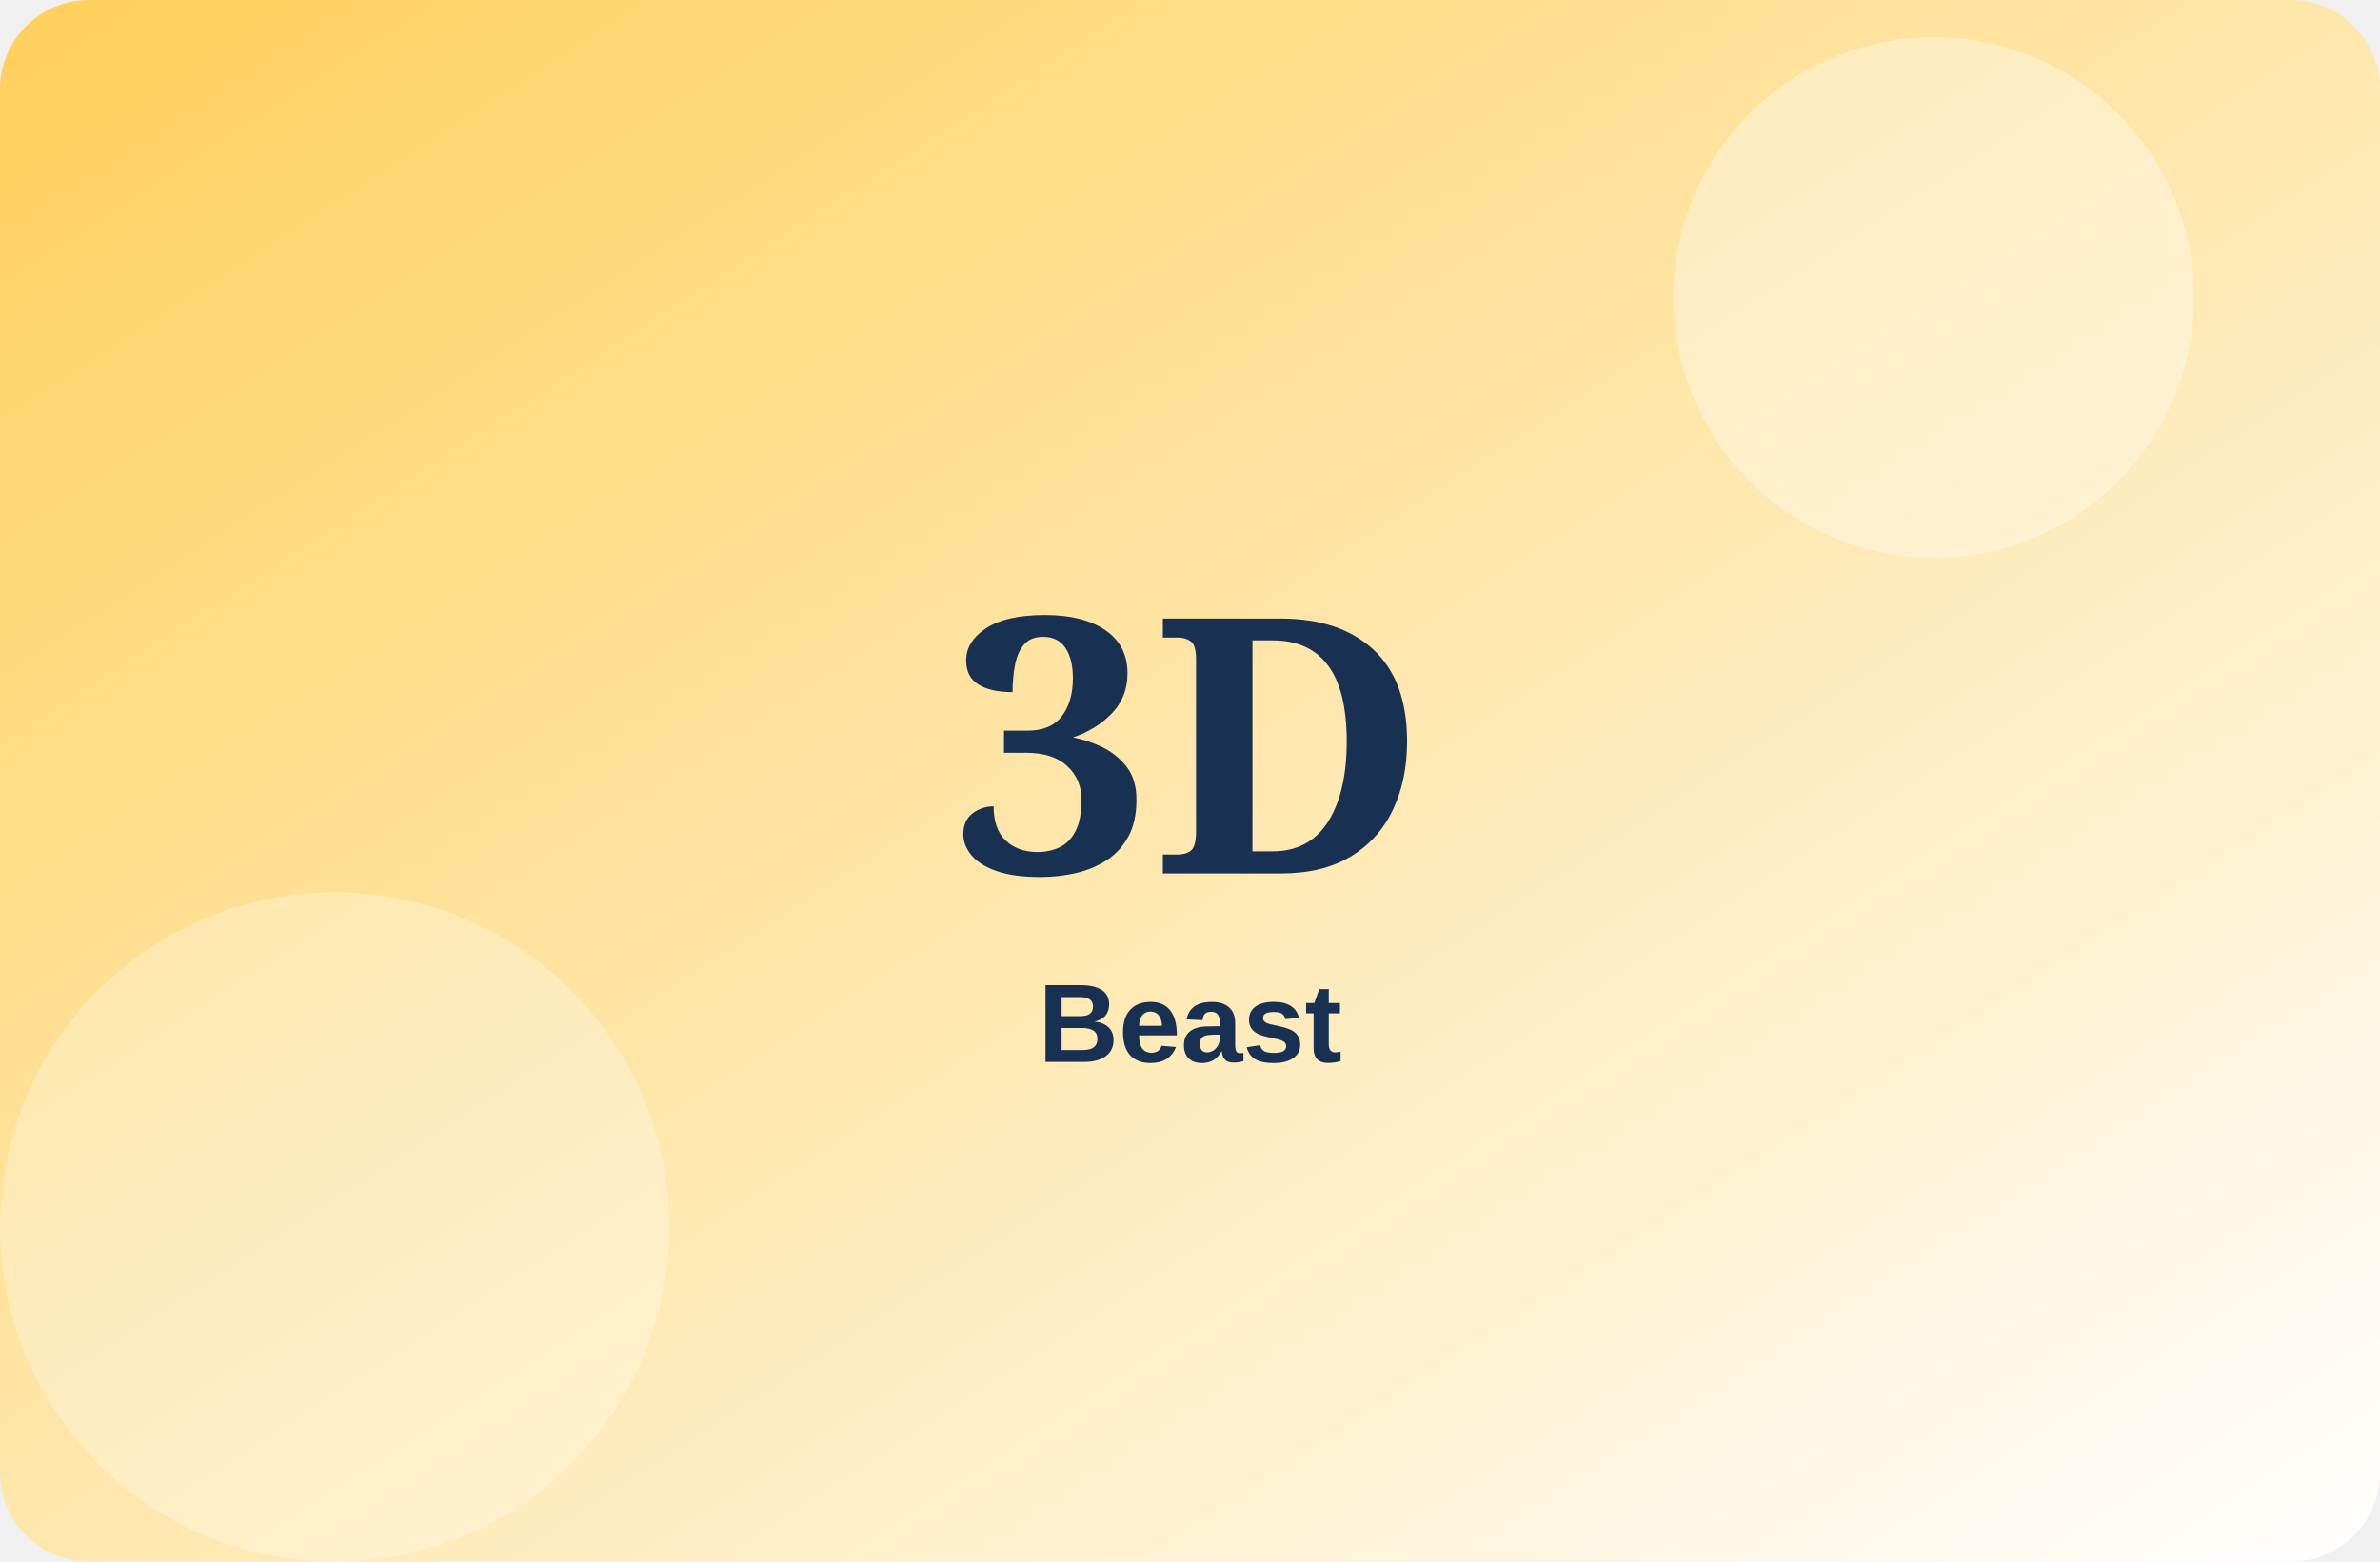
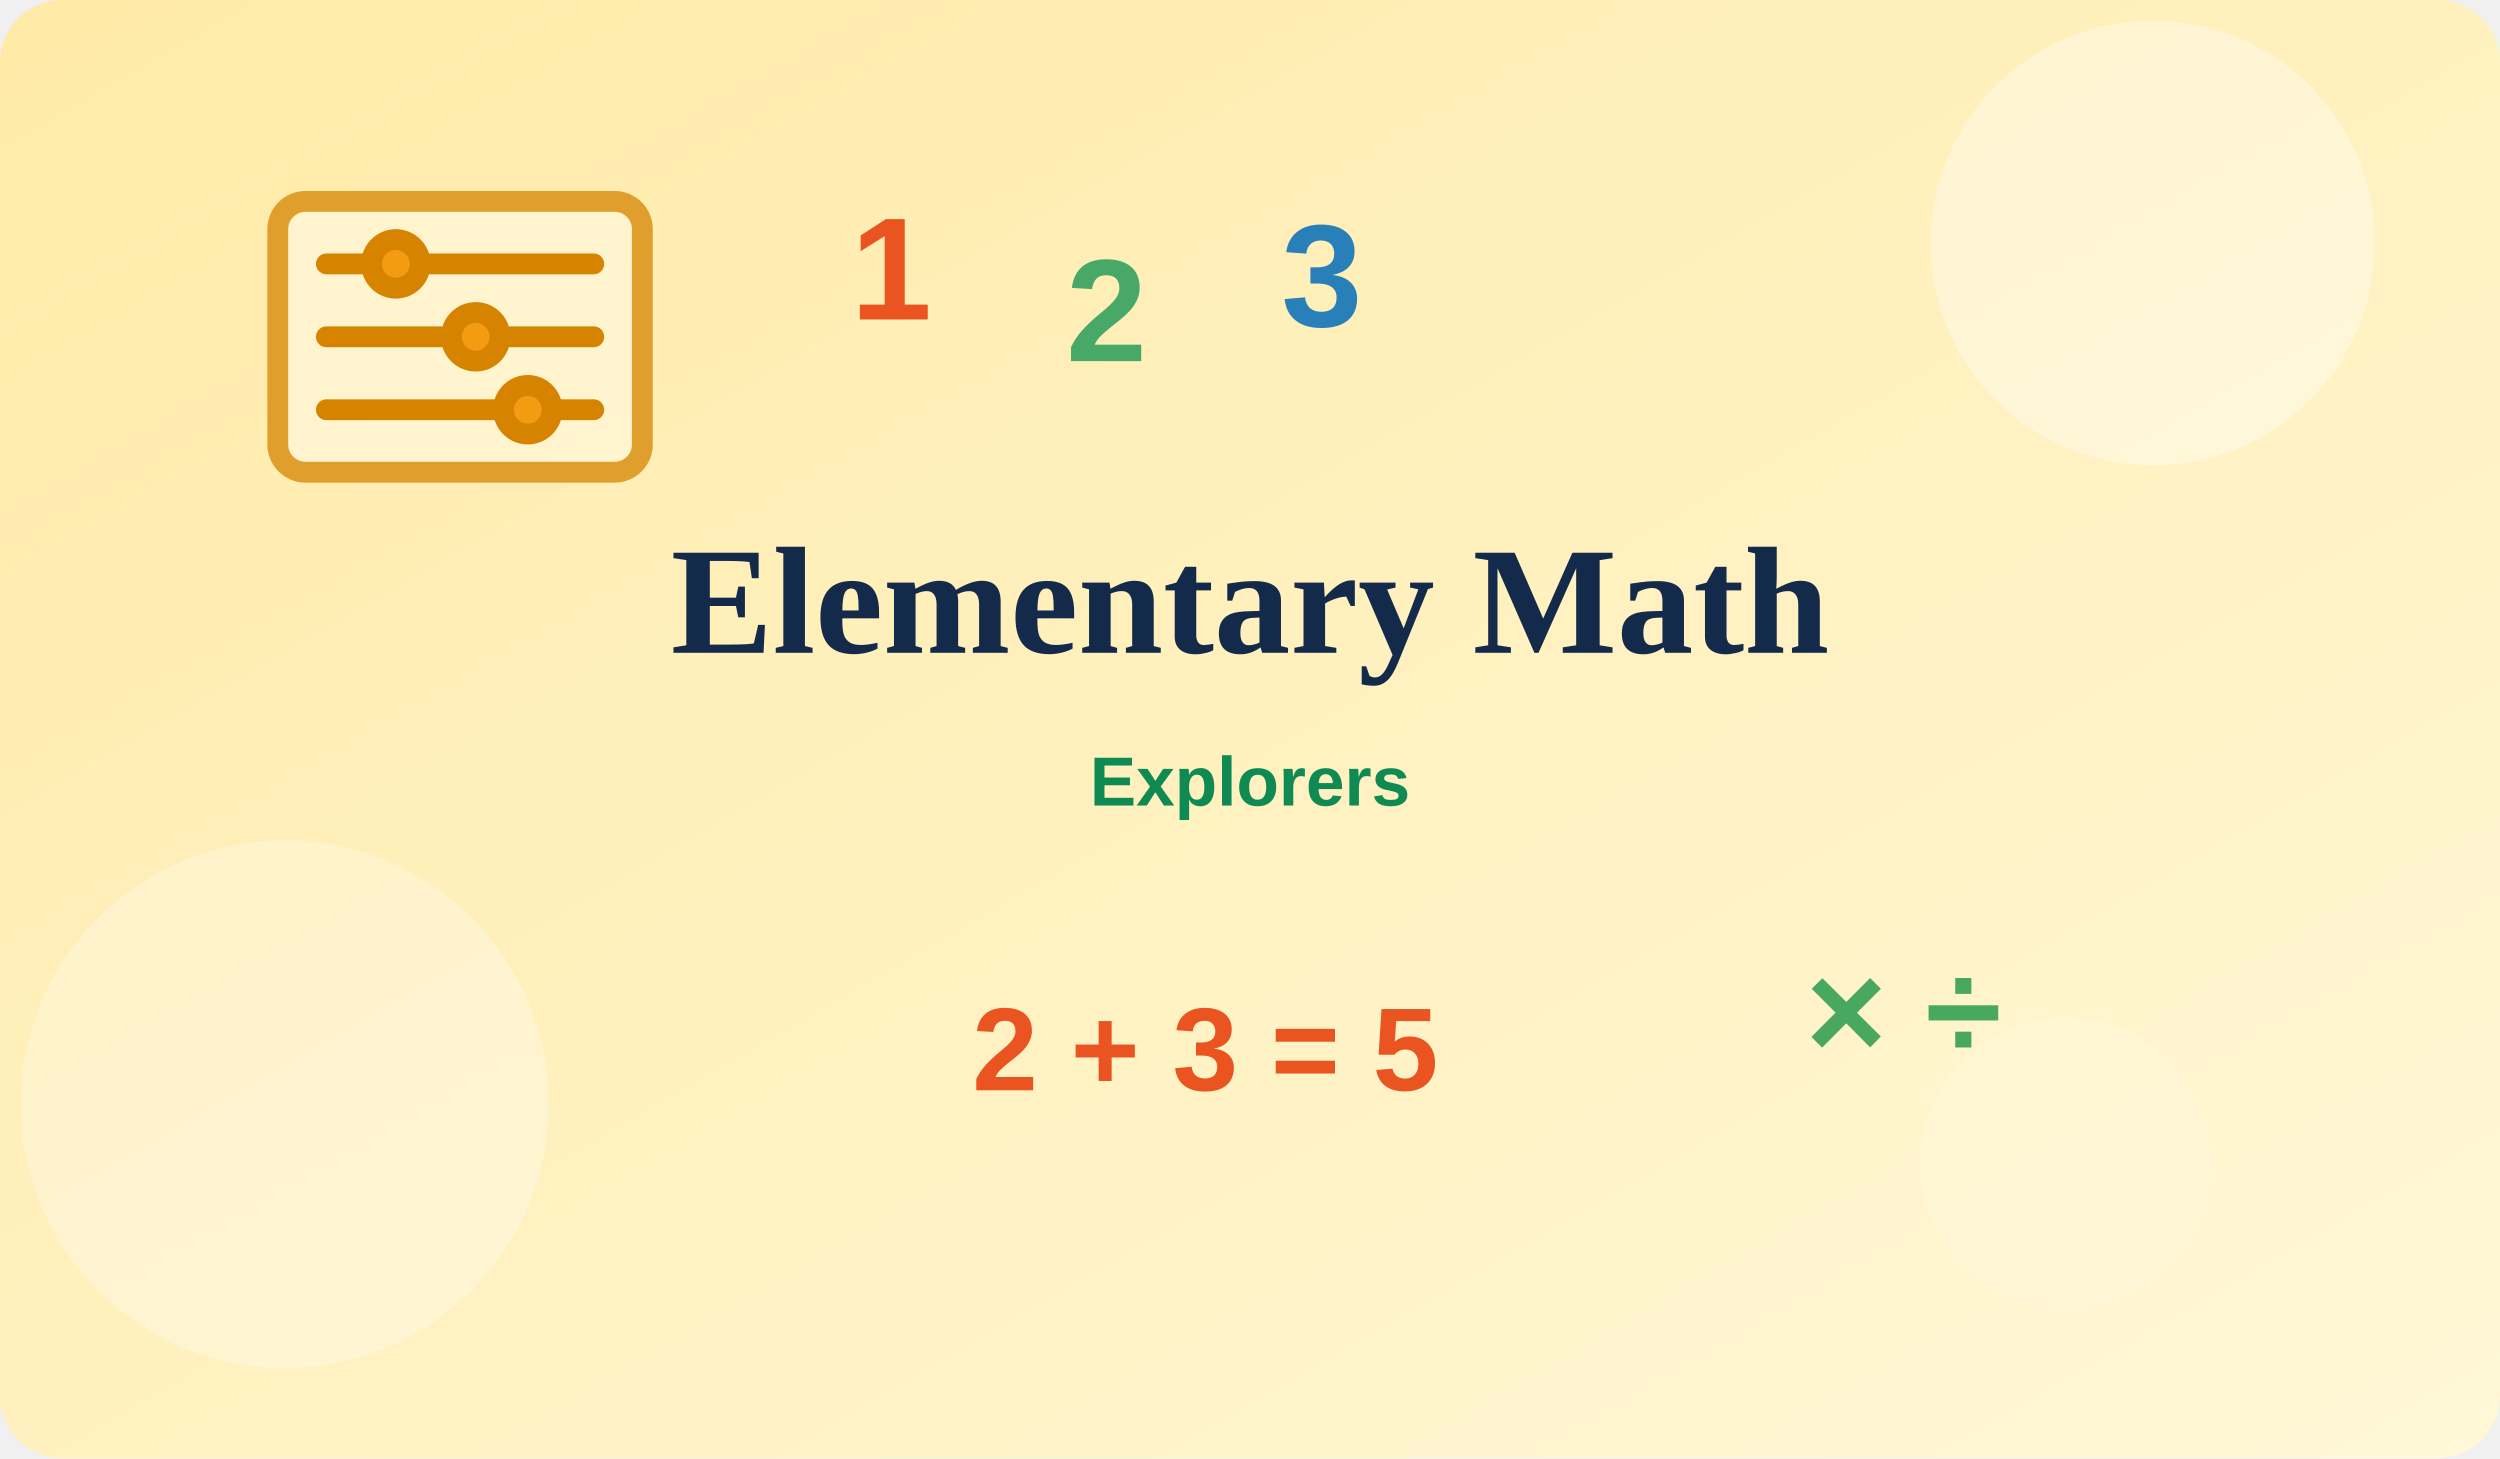
- <svg xmlns="http://www.w3.org/2000/svg" width="640" height="420" viewBox="0 0 640 420">
+ <svg xmlns="http://www.w3.org/2000/svg" width="720" height="420" viewBox="0 0 720 420" role="img" aria-label="Elementary Math">
  <defs>
    <linearGradient id="g" x1="0" y1="0" x2="1" y2="1">
-       <stop stop-color="#ffcf5a" />
-       <stop offset="1" stop-color="#ffffff" />
+       <stop offset="0" stop-color="#ffeaa7" />
+       <stop offset="1" stop-color="#fff7d7" />
    </linearGradient>
+     <filter id="shadow" x="-20%" y="-20%" width="140%" height="140%">
+       <feDropShadow dx="0" dy="6" stdDeviation="8" flood-color="#0b2a4a" flood-opacity="0.12" />
+     </filter>
  </defs>
-   <rect width="640" height="420" rx="24" fill="url(#g)" />
-   <circle cx="520" cy="80" r="70" fill="rgba(255,255,255,.35)" />
-   <circle cx="90" cy="330" r="90" fill="rgba(255,255,255,.28)" />
-   <text x="50%" y="48%" text-anchor="middle" dominant-baseline="middle" font-family="Georgia, serif" font-size="96" font-weight="700" fill="#183153">3D</text>
-   <text x="50%" y="68%" text-anchor="middle" font-family="Arial, sans-serif" font-size="30" font-weight="700" fill="#183153">Beast</text>
+   <rect width="720" height="420" rx="18" fill="url(#g)" />
+   <circle cx="82" cy="318" r="76" fill="#fff" opacity="0.28" />
+   <circle cx="620" cy="70" r="64" fill="#fff" opacity="0.35" />
+   <circle cx="595" cy="335" r="42" fill="#fff" opacity="0.14" />
+   <g transform="translate(80 58)" fill="none" stroke="#d68400" stroke-width="6" stroke-linecap="round">
+     <rect x="0" y="0" width="105" height="78" rx="8" fill="#fff7d7" opacity="0.75" />
+     <line x1="14" y1="18" x2="91" y2="18" />
+     <line x1="14" y1="39" x2="91" y2="39" />
+     <line x1="14" y1="60" x2="91" y2="60" />
+     <circle cx="34" cy="18" r="7" fill="#f39c12" />
+     <circle cx="57" cy="39" r="7" fill="#f39c12" />
+     <circle cx="72" cy="60" r="7" fill="#f39c12" />
+   </g>
+   <text x="245" y="92" font-family="Arial, sans-serif" font-weight="800" font-size="42" fill="#e95420">1</text>
+   <text x="307" y="104" font-family="Arial, sans-serif" font-weight="800" font-size="42" fill="#48a868">2</text>
+   <text x="369" y="94" font-family="Arial, sans-serif" font-weight="800" font-size="42" fill="#2980b9">3</text>
+   <text x="280" y="314" font-family="Arial, sans-serif" font-weight="800" font-size="34" fill="#e95420">2 + 3 = 5</text>
+   <text x="520" y="305" font-family="Arial, sans-serif" font-weight="800" font-size="40" fill="#49a85f">× ÷</text>
+   <text x="360" y="188" text-anchor="middle" font-family="Georgia, 'Times New Roman', serif" font-weight="800" font-size="44" fill="#132a4a">Elementary Math</text>
+   <text x="360" y="232" text-anchor="middle" font-family="Arial, sans-serif" font-weight="700" font-size="20" fill="#0f8a52">Explorers</text>
</svg>
